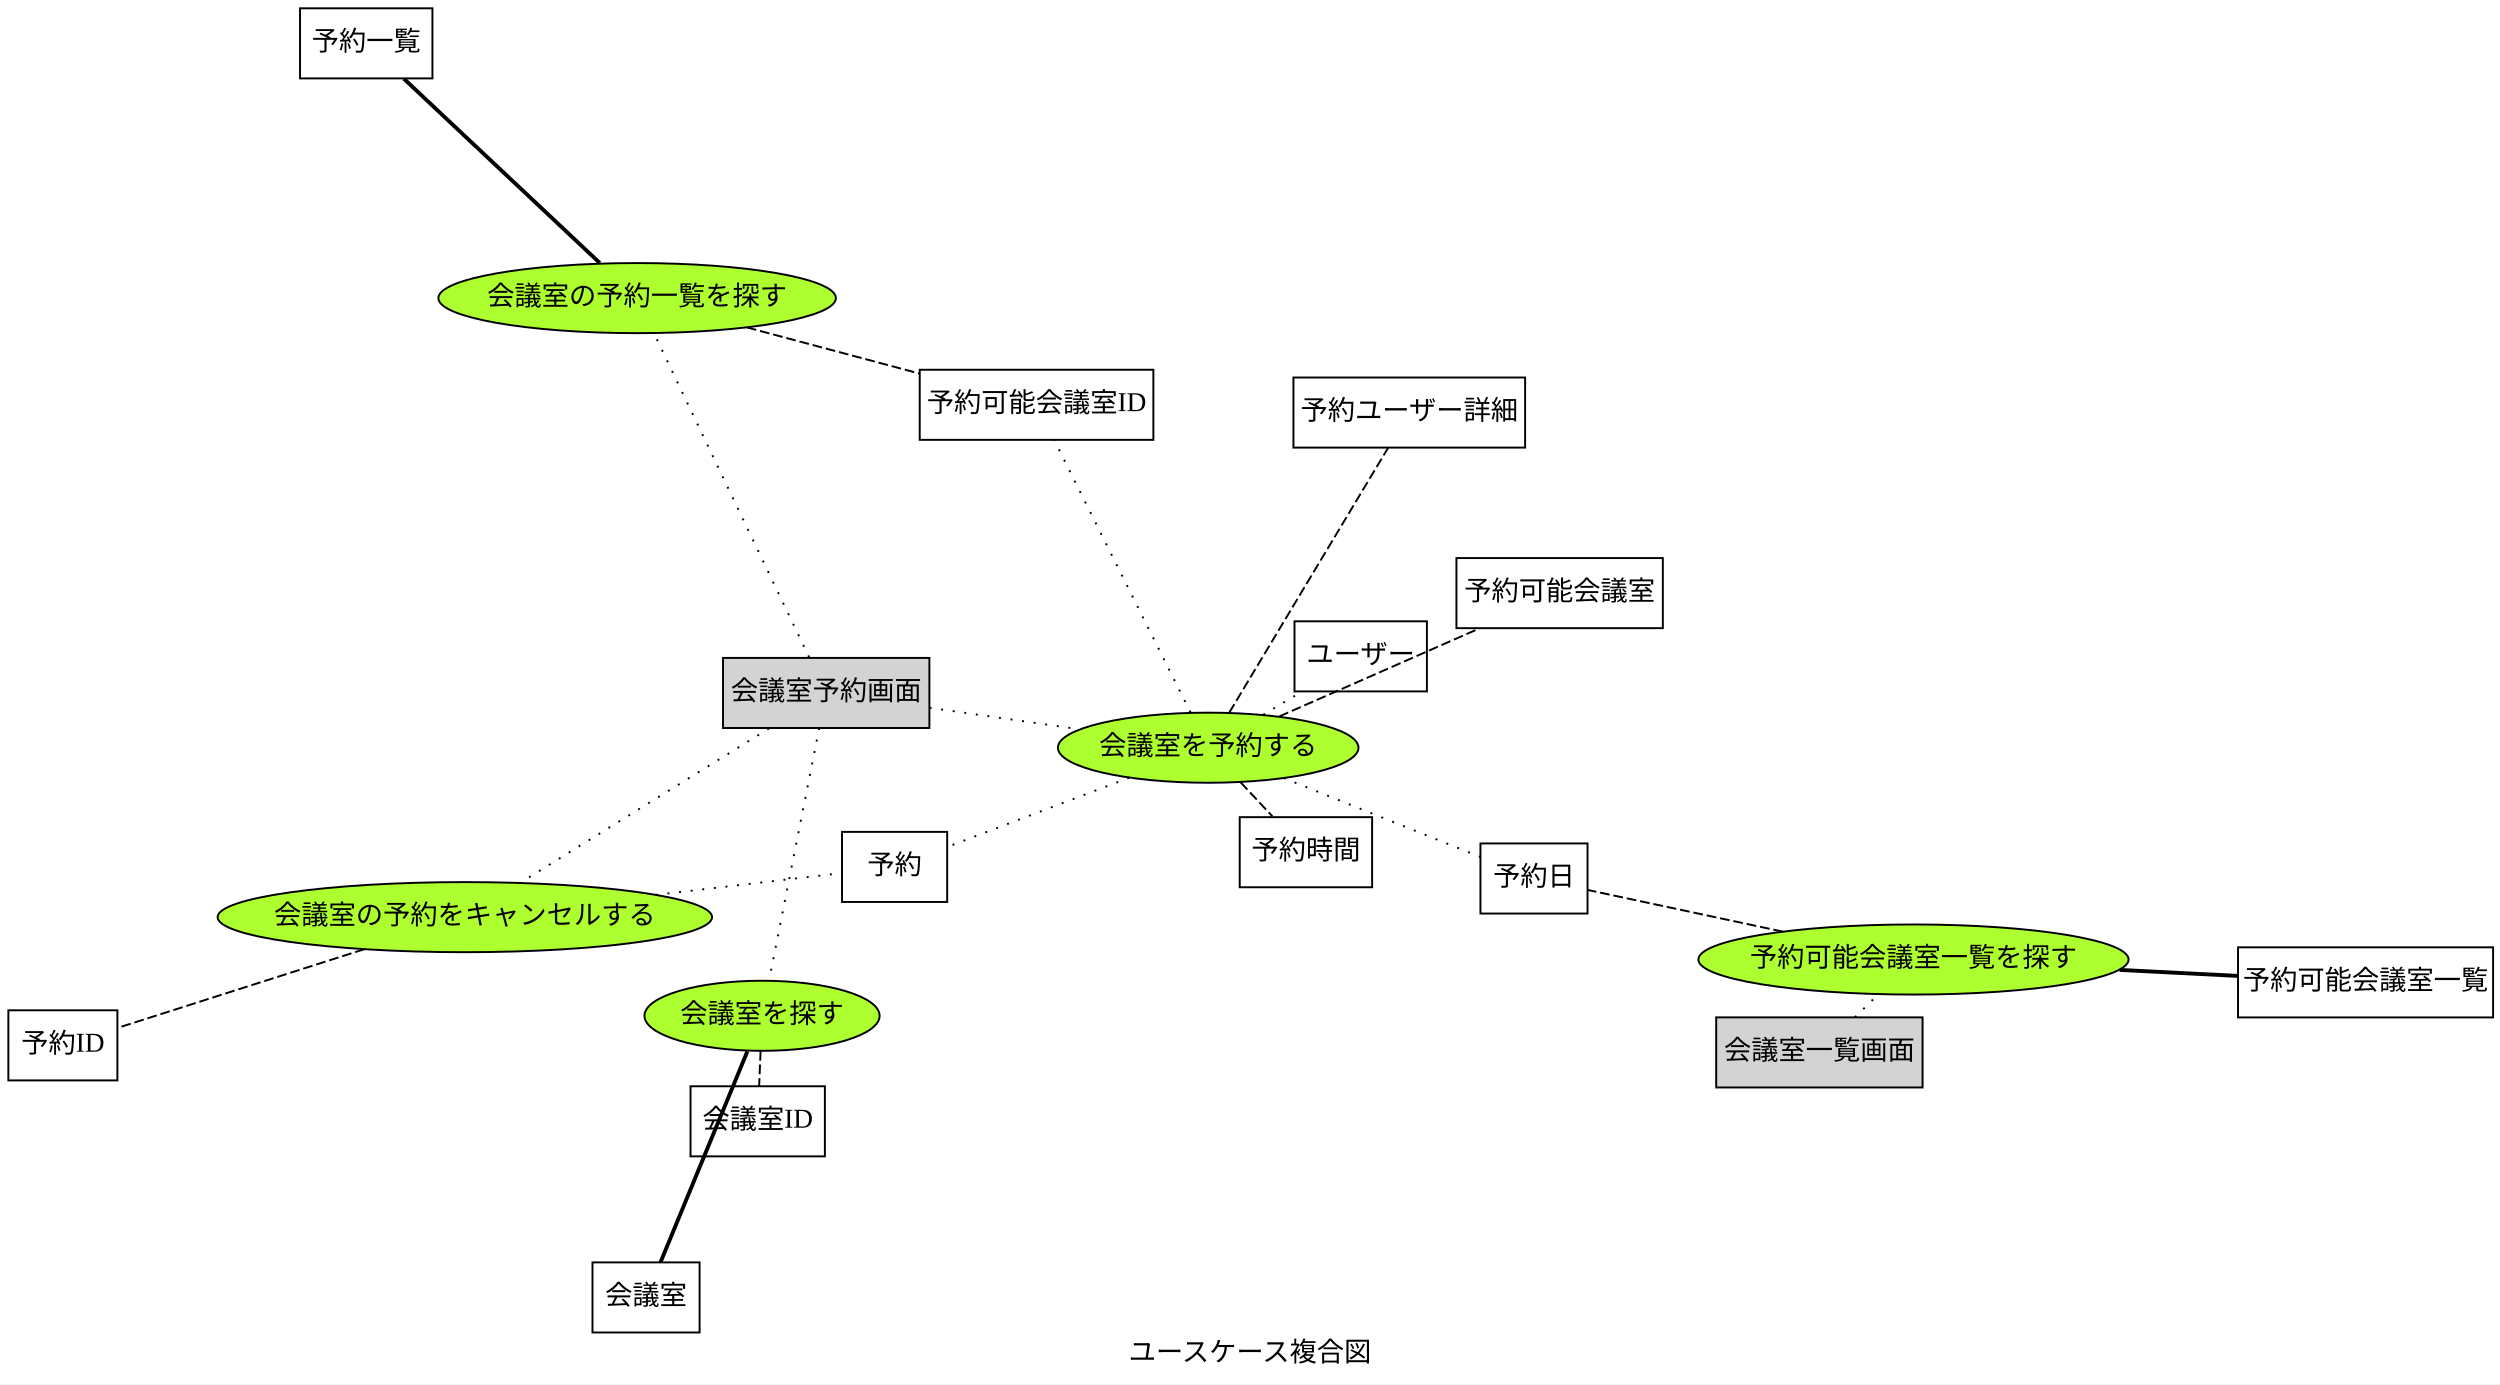
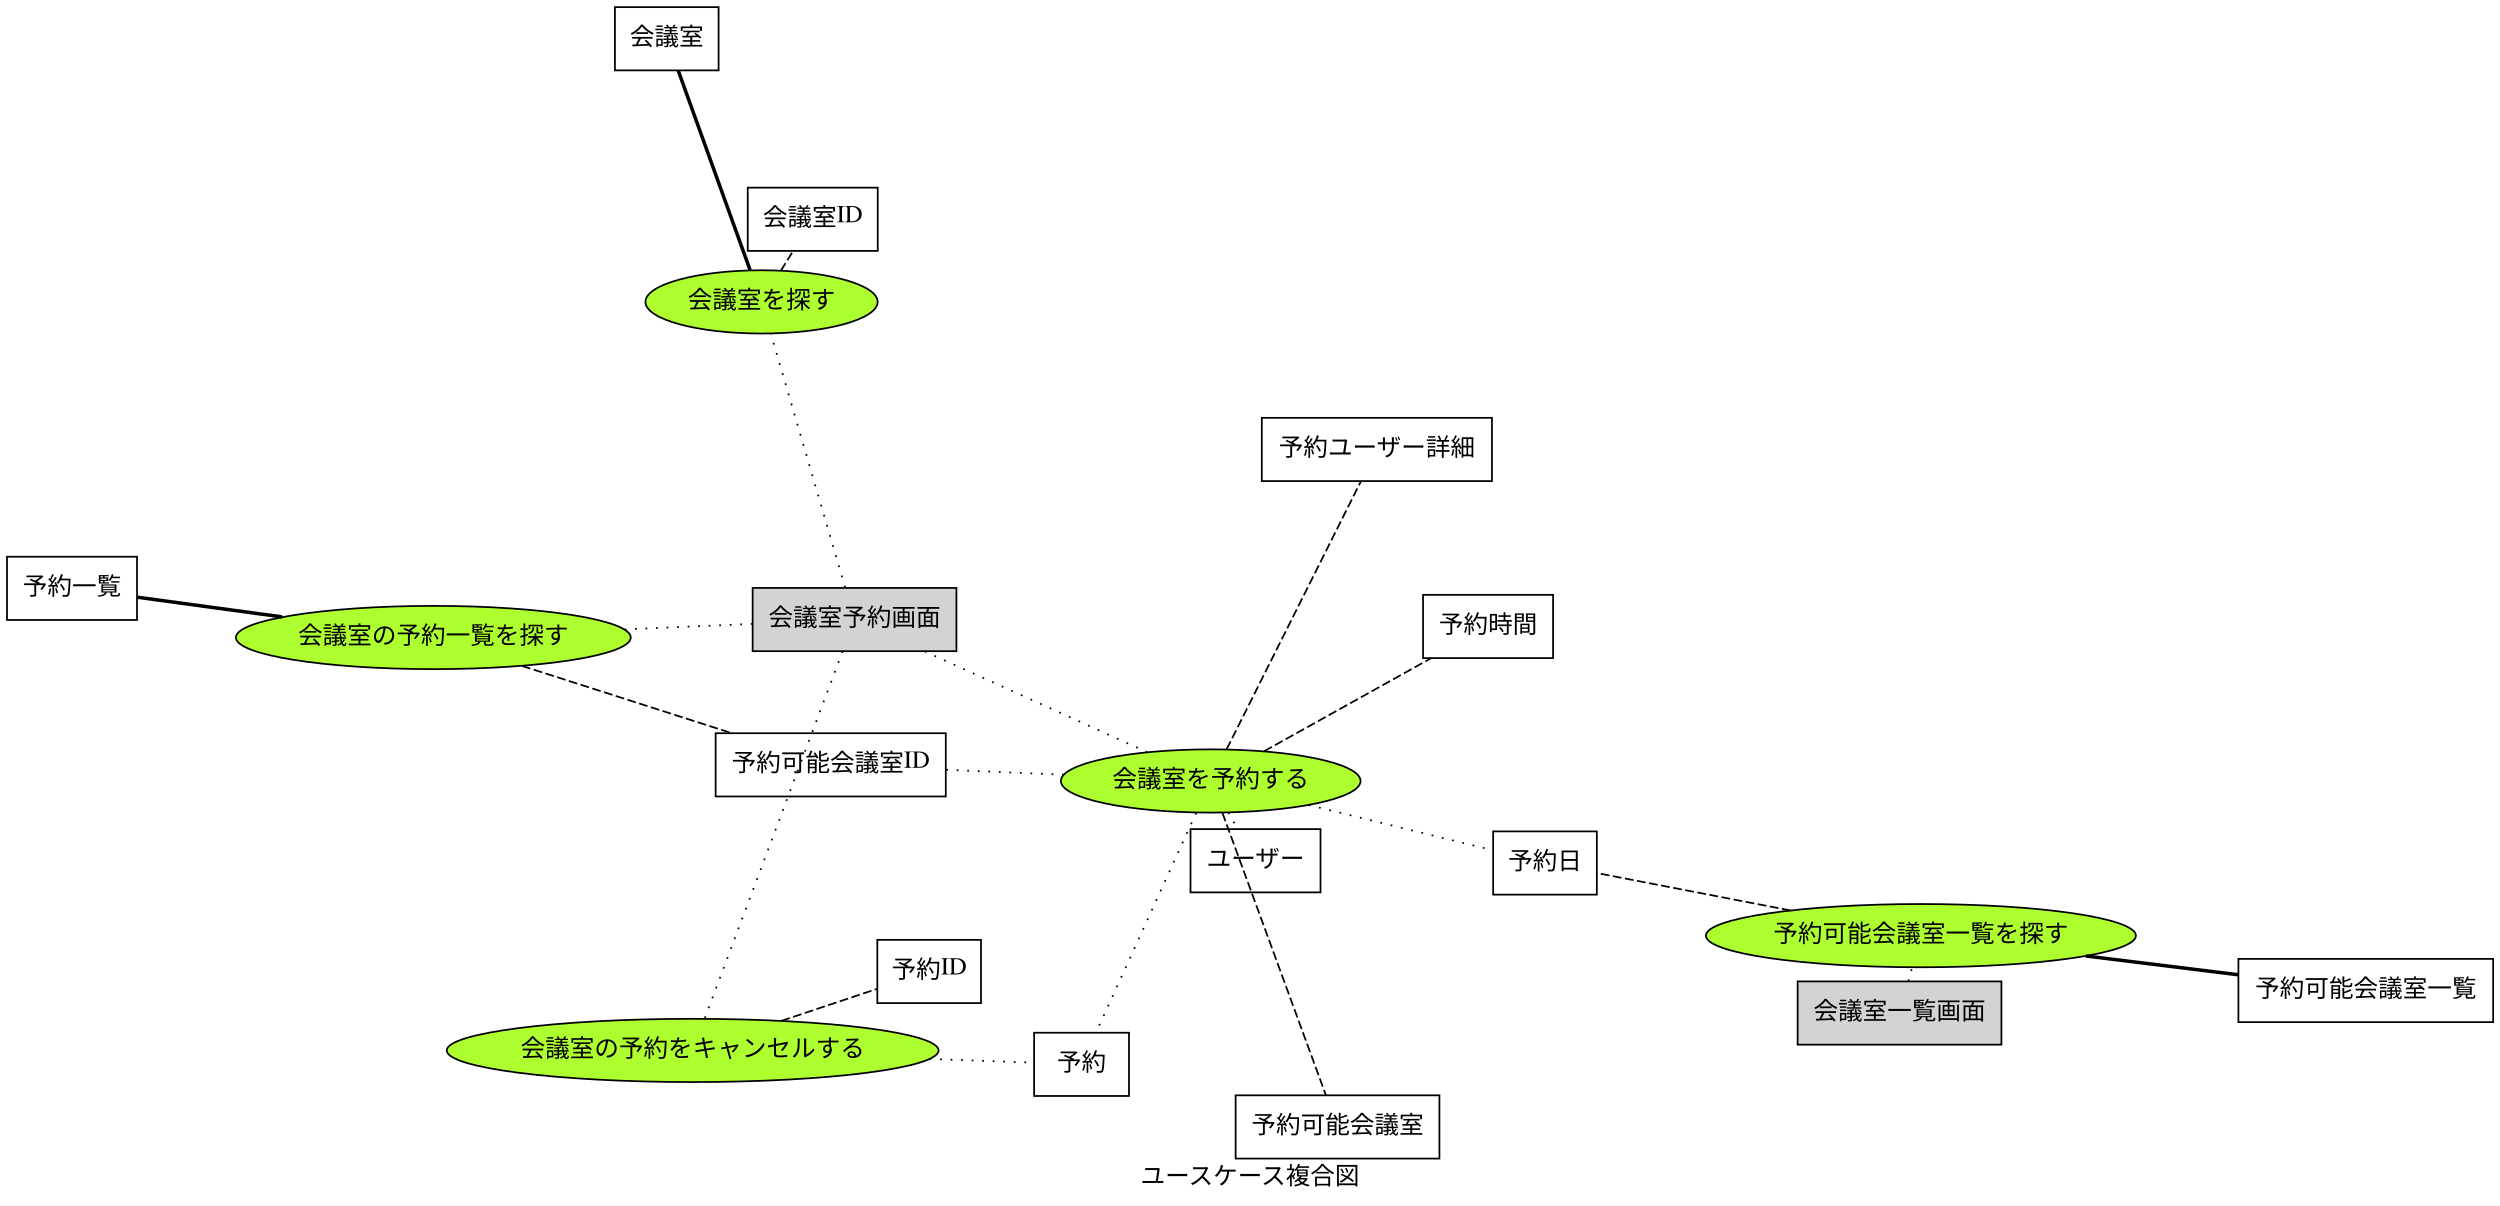
- <svg xmlns="http://www.w3.org/2000/svg" xmlns:xlink="http://www.w3.org/1999/xlink" width="1284px" height="711px" viewBox="0.00 0.00 1284.00 711.00">
-   <g id="graph0" class="graph" transform="scale(1.0 1.0) rotate(0) translate(4 684)">
-     <polygon fill="white" stroke="none" points="-4,27 -4,-684 1280,-684 1280,27 -4,27" />
-     <text text-anchor="middle" x="638" y="15.2" font-family="Times New Roman,serif" font-size="14.00">ユースケース複合図
-         </text>
+ <svg xmlns="http://www.w3.org/2000/svg" xmlns:xlink="http://www.w3.org/1999/xlink" width="1423px" height="686px" viewBox="0.00 0.00 1423.00 686.00">
+   <g id="graph0" class="graph" transform="scale(1.0 1.0) rotate(0) translate(4 659)">
+     <polygon fill="white" stroke="transparent" points="-4,27 -4,-659 1419,-659 1419,27 -4,27" />
+     <text text-anchor="middle" x="707.5" y="15.2" font-family="Times,serif" font-size="14.00">ユースケース複合図</text>
    <g id="node1" class="node">
      <g id="a_node1">
        <a xlink:href="https://github.com/system-sekkei/library/tree/master/src/main/java/mrs/application/coordinator/reservation/ReservationCoordinator.java" xlink:title="ReservationCoordinator.cancelReservedMeetingRoom(ReservationId)">
-           <ellipse fill="greenyellow" stroke="black" cx="234.747" cy="-212.955" rx="126.978" ry="18" />
-           <text text-anchor="middle" x="234.747" y="-209.255" font-family="Times New Roman,serif" font-size="14.00">会議室の予約をキャンセルする
-                     </text>
+           <ellipse fill="greenyellow" stroke="black" cx="390.28" cy="-61.09" rx="139.98" ry="18" />
+           <text text-anchor="middle" x="390.28" y="-57.39" font-family="Times,serif" font-size="14.00">会議室の予約をキャンセルする</text>
        </a>
      </g>
    </g>
    <g id="node2" class="node">
      <g id="a_node2">
        <a xlink:title="ReservationId">
-           <polygon fill="none" stroke="black" points="56.293,-165.108 0.293,-165.108 0.293,-129.108 56.293,-129.108 56.293,-165.108" />
-           <text text-anchor="middle" x="28.293" y="-143.408" font-family="Times New Roman,serif" font-size="14.00">予約ID
-                     </text>
+           <polygon fill="none" stroke="black" points="554.38,-124.03 495.38,-124.03 495.38,-88.03 554.38,-88.03 554.38,-124.03" />
+           <text text-anchor="middle" x="524.88" y="-102.33" font-family="Times,serif" font-size="14.00">予約ID</text>
        </a>
      </g>
    </g>
    <g id="edge1" class="edge">
-       <path fill="none" stroke="black" stroke-dasharray="5,2" d="M183.182,-196.508C143.052,-183.709 88.888,-166.434 56.391,-156.07" />
+       <path fill="none" stroke="black" stroke-dasharray="5,2" d="M440.79,-77.95C459.14,-84.08 479.27,-90.8 495.23,-96.13" />
    </g>
    <g id="node3" class="node">
      <g id="a_node3">
        <a xlink:title="Reservation">
-           <polygon fill="none" stroke="black" points="482.467,-256.748 428.467,-256.748 428.467,-220.748 482.467,-220.748 482.467,-256.748" />
-           <text text-anchor="middle" x="455.467" y="-235.048" font-family="Times New Roman,serif" font-size="14.00">予約
-                     </text>
+           <polygon fill="none" stroke="black" points="638.62,-71.17 584.62,-71.17 584.62,-35.17 638.62,-35.17 638.62,-71.17" />
+           <text text-anchor="middle" x="611.62" y="-49.47" font-family="Times,serif" font-size="14.00">予約</text>
        </a>
      </g>
    </g>
    <g id="edge2" class="edge">
-       <path fill="none" stroke="black" stroke-dasharray="1,5" d="M332.843,-224.418C367.614,-228.482 404.029,-232.737 428.051,-235.545" />
+       <path fill="none" stroke="black" stroke-dasharray="1,5" d="M525.09,-56.26C547.66,-55.45 568.82,-54.7 584.56,-54.13" />
    </g>
    <g id="node4" class="node">
      <g id="a_node4">
        <a xlink:title="ReservationsController">
-           <polygon fill="lightgray" stroke="black" points="473.338,-346.097 367.338,-346.097 367.338,-310.097 473.338,-310.097 473.338,-346.097" />
-           <text text-anchor="middle" x="420.338" y="-324.397" font-family="Times New Roman,serif" font-size="14.00">会議室予約画面
-                     </text>
+           <polygon fill="lightgray" stroke="black" points="540.4,-324.35 424.4,-324.35 424.4,-288.35 540.4,-288.35 540.4,-324.35" />
+           <text text-anchor="middle" x="482.4" y="-302.65" font-family="Times,serif" font-size="14.00">会議室予約画面</text>
        </a>
      </g>
    </g>
    <g id="edge3" class="edge">
-       <path fill="none" stroke="black" stroke-dasharray="1,5" d="M390.931,-309.852C355.872,-288.102 297.692,-252.006 263.104,-230.547" />
+       <path fill="none" stroke="black" stroke-dasharray="1,5" d="M475.62,-288.32C458.59,-242.96 414.11,-124.53 397.07,-79.15" />
    </g>
    <g id="node5" class="node">
      <g id="a_node5">
        <a xlink:href="https://github.com/system-sekkei/library/tree/master/src/main/java/mrs/application/coordinator/reservation/ReservationCoordinator.java" xlink:title="ReservationCoordinator.reserveMeetingRoom(ReservedTime, ReservableRoom, ReservationUserDetails)">
-           <ellipse fill="greenyellow" stroke="black" cx="616.532" cy="-299.977" rx="77.187" ry="18" />
-           <text text-anchor="middle" x="616.532" y="-296.277" font-family="Times New Roman,serif" font-size="14.00">会議室を予約する
-                     </text>
+           <ellipse fill="greenyellow" stroke="black" cx="685.14" cy="-214.47" rx="85.29" ry="18" />
+           <text text-anchor="middle" x="685.14" y="-210.77" font-family="Times,serif" font-size="14.00">会議室を予約する</text>
        </a>
      </g>
    </g>
    <g id="edge11" class="edge">
-       <path fill="none" stroke="black" stroke-dasharray="1,5" d="M473.431,-320.487C497.149,-317.088 525.348,-313.046 550.418,-309.453" />
+       <path fill="none" stroke="black" stroke-dasharray="1,5" d="M522.45,-288.2C559.27,-271.52 613.36,-247 648.91,-230.89" />
    </g>
    <g id="node12" class="node">
      <g id="a_node12">
        <a xlink:href="https://github.com/system-sekkei/library/tree/master/src/main/java/mrs/application/coordinator/reservation/ReservationCoordinator.java" xlink:title="ReservationCoordinator.searchMeetingRoom(RoomId)">
-           <ellipse fill="greenyellow" stroke="black" cx="387.378" cy="-162.295" rx="60.389" ry="18" />
-           <text text-anchor="middle" x="387.378" y="-158.595" font-family="Times New Roman,serif" font-size="14.00">会議室を探す
-                     </text>
+           <ellipse fill="greenyellow" stroke="black" cx="429.47" cy="-487.16" rx="66.09" ry="18" />
+           <text text-anchor="middle" x="429.47" y="-483.46" font-family="Times,serif" font-size="14.00">会議室を探す</text>
        </a>
      </g>
    </g>
    <g id="edge14" class="edge">
-       <path fill="none" stroke="black" stroke-dasharray="1,5" d="M416.748,-310.037C410.408,-278.144 397.3,-212.21 390.963,-180.332" />
+       <path fill="none" stroke="black" stroke-dasharray="1,5" d="M477.03,-324.68C466.86,-359.43 444.89,-434.48 434.77,-469.05" />
    </g>
    <g id="node18" class="node">
      <g id="a_node18">
        <a xlink:href="https://github.com/system-sekkei/library/tree/master/src/main/java/mrs/application/coordinator/reservation/ReservationCoordinator.java" xlink:title="ReservationCoordinator.searchReservations(ReservableRoomId)">
-           <ellipse fill="greenyellow" stroke="black" cx="323.235" cy="-530.891" rx="102.082" ry="18" />
-           <text text-anchor="middle" x="323.235" y="-527.191" font-family="Times New Roman,serif" font-size="14.00">会議室の予約一覧を探す
-                     </text>
+           <ellipse fill="greenyellow" stroke="black" cx="242.65" cy="-296.13" rx="112.38" ry="18" />
+           <text text-anchor="middle" x="242.65" y="-292.43" font-family="Times,serif" font-size="14.00">会議室の予約一覧を探す</text>
        </a>
      </g>
    </g>
    <g id="edge20" class="edge">
-       <path fill="none" stroke="black" stroke-dasharray="1,5" d="M411.55,-346.451C393.062,-385.061 350.342,-474.279 331.934,-512.725" />
+       <path fill="none" stroke="black" stroke-dasharray="1,5" d="M424.36,-303.88C402.46,-302.94 376.78,-301.85 351.72,-300.78" />
    </g>
    <g id="edge7" class="edge">
-       <path fill="none" stroke="black" stroke-dasharray="1,5" d="M575.888,-284.526C546.813,-273.473 508.456,-258.892 482.926,-249.187" />
+       <path fill="none" stroke="black" stroke-dasharray="1,5" d="M676.85,-196.28C662.73,-165.3 634.17,-102.64 619.99,-71.54" />
    </g>
    <g id="node6" class="node">
      <g id="a_node6">
        <a xlink:title="ReservationUserDetails">
-           <polygon fill="none" stroke="black" points="779.306,-490.111 660.306,-490.111 660.306,-454.111 779.306,-454.111 779.306,-490.111" />
-           <text text-anchor="middle" x="719.806" y="-468.411" font-family="Times New Roman,serif" font-size="14.00">予約ユーザー詳細
-                     </text>
+           <polygon fill="none" stroke="black" points="845.22,-421.17 714.22,-421.17 714.22,-385.17 845.22,-385.17 845.22,-421.17" />
+           <text text-anchor="middle" x="779.72" y="-399.47" font-family="Times,serif" font-size="14.00">予約ユーザー詳細</text>
        </a>
      </g>
    </g>
    <g id="edge4" class="edge">
-       <path fill="none" stroke="black" stroke-dasharray="5,2" d="M627.389,-318.073C647.224,-351.133 689.098,-420.928 708.94,-453.999" />
+       <path fill="none" stroke="black" stroke-dasharray="5,2" d="M694.21,-232.56C712.29,-268.63 752.63,-349.11 770.68,-385.13" />
    </g>
    <g id="node7" class="node">
      <g id="a_node7">
        <a xlink:title="ReservableRoom">
-           <polygon fill="none" stroke="black" points="850.029,-397.375 744.029,-397.375 744.029,-361.375 850.029,-361.375 850.029,-397.375" />
-           <text text-anchor="middle" x="797.029" y="-375.675" font-family="Times New Roman,serif" font-size="14.00">予約可能会議室
-                     </text>
+           <polygon fill="none" stroke="black" points="815.32,-35.54 699.32,-35.54 699.32,0.46 815.32,0.46 815.32,-35.54" />
+           <text text-anchor="middle" x="757.32" y="-13.84" font-family="Times,serif" font-size="14.00">予約可能会議室</text>
        </a>
      </g>
    </g>
    <g id="edge5" class="edge">
-       <path fill="none" stroke="black" stroke-dasharray="5,2" d="M653.058,-316.044C682.828,-329.14 724.861,-347.63 755.828,-361.252" />
+       <path fill="none" stroke="black" stroke-dasharray="5,2" d="M691.8,-196.3C705.55,-158.78 736.94,-73.15 750.68,-35.67" />
    </g>
    <g id="node8" class="node">
      <g id="a_node8">
        <a xlink:title="ReservedTime">
-           <polygon fill="none" stroke="black" points="700.722,-264.307 632.722,-264.307 632.722,-228.307 700.722,-228.307 700.722,-264.307" />
-           <text text-anchor="middle" x="666.722" y="-242.607" font-family="Times New Roman,serif" font-size="14.00">予約時間
-                     </text>
+           <polygon fill="none" stroke="black" points="880.01,-320.41 806.01,-320.41 806.01,-284.41 880.01,-284.41 880.01,-320.41" />
+           <text text-anchor="middle" x="843.01" y="-298.71" font-family="Times,serif" font-size="14.00">予約時間</text>
        </a>
      </g>
    </g>
    <g id="edge6" class="edge">
-       <path fill="none" stroke="black" stroke-dasharray="5,2" d="M633.244,-282.106C638.491,-276.495 644.291,-270.294 649.568,-264.651" />
+       <path fill="none" stroke="black" stroke-dasharray="5,2" d="M715.58,-231.43C742.82,-246.6 782.64,-268.78 810.49,-284.3" />
    </g>
    <g id="node9" class="node">
      <g id="a_node9">
        <a xlink:title="User">
-           <polygon fill="none" stroke="black" points="728.855,-364.894 660.855,-364.894 660.855,-328.894 728.855,-328.894 728.855,-364.894" />
-           <text text-anchor="middle" x="694.855" y="-343.194" font-family="Times New Roman,serif" font-size="14.00">ユーザー
-                     </text>
+           <polygon fill="none" stroke="black" points="747.64,-187.06 673.64,-187.06 673.64,-151.06 747.64,-151.06 747.64,-187.06" />
+           <text text-anchor="middle" x="710.64" y="-165.36" font-family="Times,serif" font-size="14.00">ユーザー</text>
        </a>
      </g>
    </g>
    <g id="edge8" class="edge">
-       <path fill="none" stroke="black" stroke-dasharray="1,5" d="M644.808,-316.915C651.293,-320.8 658.211,-324.944 664.769,-328.872" />
+       <path fill="none" stroke="black" stroke-dasharray="1,5" d="M695.22,-196.52C696.94,-193.45 698.74,-190.25 700.47,-187.17" />
    </g>
    <g id="node10" class="node">
      <g id="a_node10">
        <a xlink:title="ReservableRoomId">
-           <polygon fill="none" stroke="black" points="588.372,-494.097 468.372,-494.097 468.372,-458.097 588.372,-458.097 588.372,-494.097" />
-           <text text-anchor="middle" x="528.372" y="-472.397" font-family="Times New Roman,serif" font-size="14.00">予約可能会議室ID
-                     </text>
+           <polygon fill="none" stroke="black" points="534.34,-241.65 403.34,-241.65 403.34,-205.65 534.34,-205.65 534.34,-241.65" />
+           <text text-anchor="middle" x="468.84" y="-219.95" font-family="Times,serif" font-size="14.00">予約可能会議室ID</text>
        </a>
      </g>
    </g>
    <g id="edge9" class="edge">
-       <path fill="none" stroke="black" stroke-dasharray="1,5" d="M607.429,-318.161C590.492,-351.998 554.325,-424.25 537.425,-458.011" />
+       <path fill="none" stroke="black" stroke-dasharray="1,5" d="M601.52,-218.02C579.28,-218.97 555.59,-219.97 534.48,-220.87" />
    </g>
    <g id="node11" class="node">
      <g id="a_node11">
        <a xlink:title="ReservedDate">
-           <polygon fill="none" stroke="black" points="811.358,-250.807 756.358,-250.807 756.358,-214.807 811.358,-214.807 811.358,-250.807" />
-           <text text-anchor="middle" x="783.858" y="-229.107" font-family="Times New Roman,serif" font-size="14.00">予約日
-                     </text>
+           <polygon fill="none" stroke="black" points="904.91,-185.77 845.91,-185.77 845.91,-149.77 904.91,-149.77 904.91,-185.77" />
+           <text text-anchor="middle" x="875.41" y="-164.07" font-family="Times,serif" font-size="14.00">予約日</text>
        </a>
      </g>
    </g>
    <g id="edge10" class="edge">
-       <path fill="none" stroke="black" stroke-dasharray="1,5" d="M655.34,-284.398C686.234,-271.996 728.713,-254.944 756.228,-243.899" />
+       <path fill="none" stroke="black" stroke-dasharray="1,5" d="M740.94,-200.77C775.26,-192.35 817.88,-181.89 845.81,-175.03" />
    </g>
    <g id="node14" class="node">
      <g id="a_node14">
        <a xlink:title="RoomId">
-           <polygon fill="none" stroke="black" points="419.655,-126.094 350.655,-126.094 350.655,-90.094 419.655,-90.094 419.655,-126.094" />
-           <text text-anchor="middle" x="385.155" y="-104.394" font-family="Times New Roman,serif" font-size="14.00">会議室ID
-                     </text>
+           <polygon fill="none" stroke="black" points="495.61,-552.19 421.61,-552.19 421.61,-516.19 495.61,-516.19 495.61,-552.19" />
+           <text text-anchor="middle" x="458.61" y="-530.49" font-family="Times,serif" font-size="14.00">会議室ID</text>
        </a>
      </g>
    </g>
    <g id="edge13" class="edge">
-       <path fill="none" stroke="black" stroke-dasharray="5,2" d="M386.637,-144.247C386.4,-138.458 386.137,-132.045 385.899,-126.248" />
+       <path fill="none" stroke="black" stroke-dasharray="5,2" d="M440.49,-504.94C442.74,-508.58 445.12,-512.42 447.39,-516.07" />
    </g>
    <g id="node13" class="node">
      <g id="a_node13">
        <a xlink:title="MeetingRoom">
-           <polygon fill="none" stroke="black" points="355.304,-35.636 300.304,-35.636 300.304,0.364 355.304,0.364 355.304,-35.636" />
-           <text text-anchor="middle" x="327.804" y="-13.936" font-family="Times New Roman,serif" font-size="14.00">会議室
-                     </text>
+           <polygon fill="none" stroke="black" points="405.02,-654.94 346.02,-654.94 346.02,-618.94 405.02,-618.94 405.02,-654.94" />
+           <text text-anchor="middle" x="375.52" y="-633.24" font-family="Times,serif" font-size="14.00">会議室</text>
        </a>
      </g>
    </g>
    <g id="edge12" class="edge">
-       <path fill="none" stroke="black" stroke-width="2" d="M335.228,-35.665C346.644,-63.385 368.387,-116.182 379.859,-144.039" />
+       <path fill="none" stroke="black" stroke-width="2" d="M382.03,-618.87C392.4,-590.08 412.56,-534.12 422.94,-505.29" />
    </g>
    <g id="node15" class="node">
      <g id="a_node15">
        <a xlink:href="https://github.com/system-sekkei/library/tree/master/src/main/java/mrs/application/coordinator/reservation/ReservationCoordinator.java" xlink:title="ReservationCoordinator.searchReservableRooms(ReservedDate)">
-           <ellipse fill="greenyellow" stroke="black" cx="978.766" cy="-191.192" rx="110.48" ry="18" />
-           <text text-anchor="middle" x="978.766" y="-187.492" font-family="Times New Roman,serif" font-size="14.00">予約可能会議室一覧を探す
-                     </text>
+           <ellipse fill="greenyellow" stroke="black" cx="1089.38" cy="-126.43" rx="122.38" ry="18" />
+           <text text-anchor="middle" x="1089.38" y="-122.73" font-family="Times,serif" font-size="14.00">予約可能会議室一覧を探す</text>
        </a>
      </g>
    </g>
    <g id="edge16" class="edge">
-       <path fill="none" stroke="black" stroke-dasharray="5,2" d="M911.69,-205.513C877.333,-212.849 837.38,-221.379 811.409,-226.924" />
+       <path fill="none" stroke="black" stroke-dasharray="5,2" d="M1015.15,-140.77C977.24,-148.09 933.27,-156.59 904.94,-162.06" />
    </g>
    <g id="node16" class="node">
      <g id="a_node16">
        <a xlink:title="ReservableRooms">
-           <polygon fill="none" stroke="black" points="1276.45,-197.454 1145.45,-197.454 1145.45,-161.454 1276.45,-161.454 1276.45,-197.454" />
-           <text text-anchor="middle" x="1210.95" y="-175.754" font-family="Times New Roman,serif" font-size="14.00">予約可能会議室一覧
-                     </text>
+           <polygon fill="none" stroke="black" points="1415.1,-113.2 1270.1,-113.2 1270.1,-77.2 1415.1,-77.2 1415.1,-113.2" />
+           <text text-anchor="middle" x="1342.6" y="-91.5" font-family="Times,serif" font-size="14.00">予約可能会議室一覧</text>
        </a>
      </g>
    </g>
    <g id="edge15" class="edge">
-       <path fill="none" stroke="black" stroke-width="2" d="M1145.35,-182.771C1126.44,-183.727 1105.31,-184.795 1084.62,-185.841" />
+       <path fill="none" stroke="black" stroke-width="2" d="M1270.04,-104.15C1243,-107.48 1211.92,-111.31 1183.24,-114.85" />
    </g>
    <g id="node17" class="node">
      <g id="a_node17">
        <a xlink:title="RoomsController">
-           <polygon fill="lightgray" stroke="black" points="983.437,-161.48 877.437,-161.48 877.437,-125.48 983.437,-125.48 983.437,-161.48" />
-           <text text-anchor="middle" x="930.437" y="-139.78" font-family="Times New Roman,serif" font-size="14.00">会議室一覧画面
-                     </text>
+           <polygon fill="lightgray" stroke="black" points="1135.21,-100.38 1019.21,-100.38 1019.21,-64.38 1135.21,-64.38 1135.21,-100.38" />
+           <text text-anchor="middle" x="1077.21" y="-78.68" font-family="Times,serif" font-size="14.00">会議室一覧画面</text>
        </a>
      </g>
    </g>
    <g id="edge17" class="edge">
-       <path fill="none" stroke="black" stroke-dasharray="1,5" d="M948.708,-161.518C952.557,-165.318 956.619,-169.327 960.469,-173.128" />
+       <path fill="none" stroke="black" stroke-dasharray="1,5" d="M1082.23,-100.55C1082.94,-103.11 1083.67,-105.74 1084.37,-108.3" />
    </g>
    <g id="edge19" class="edge">
-       <path fill="none" stroke="black" stroke-dasharray="5,2" d="M379.561,-515.846C407.078,-508.496 440.213,-499.645 468.223,-492.163" />
+       <path fill="none" stroke="black" stroke-dasharray="5,2" d="M293.13,-279.96C328.54,-268.61 375.92,-253.43 412.56,-241.69" />
    </g>
    <g id="node19" class="node">
      <g id="a_node19">
        <a xlink:title="Reservations">
-           <polygon fill="none" stroke="black" points="218.099,-679.735 150.099,-679.735 150.099,-643.735 218.099,-643.735 218.099,-679.735" />
-           <text text-anchor="middle" x="184.099" y="-658.035" font-family="Times New Roman,serif" font-size="14.00">予約一覧
-                     </text>
+           <polygon fill="none" stroke="black" points="73.99,-342.12 -0.01,-342.12 -0.01,-306.12 73.99,-306.12 73.99,-342.12" />
+           <text text-anchor="middle" x="36.99" y="-320.42" font-family="Times,serif" font-size="14.00">予約一覧</text>
        </a>
      </g>
    </g>
    <g id="edge18" class="edge">
-       <path fill="none" stroke="black" stroke-width="2" d="M203.445,-643.542C230.028,-618.544 277.557,-573.847 304.053,-548.93" />
+       <path fill="none" stroke="black" stroke-width="2" d="M74.23,-319.05C97.26,-315.92 127.84,-311.76 156.6,-307.84" />
    </g>
  </g>
</svg>
